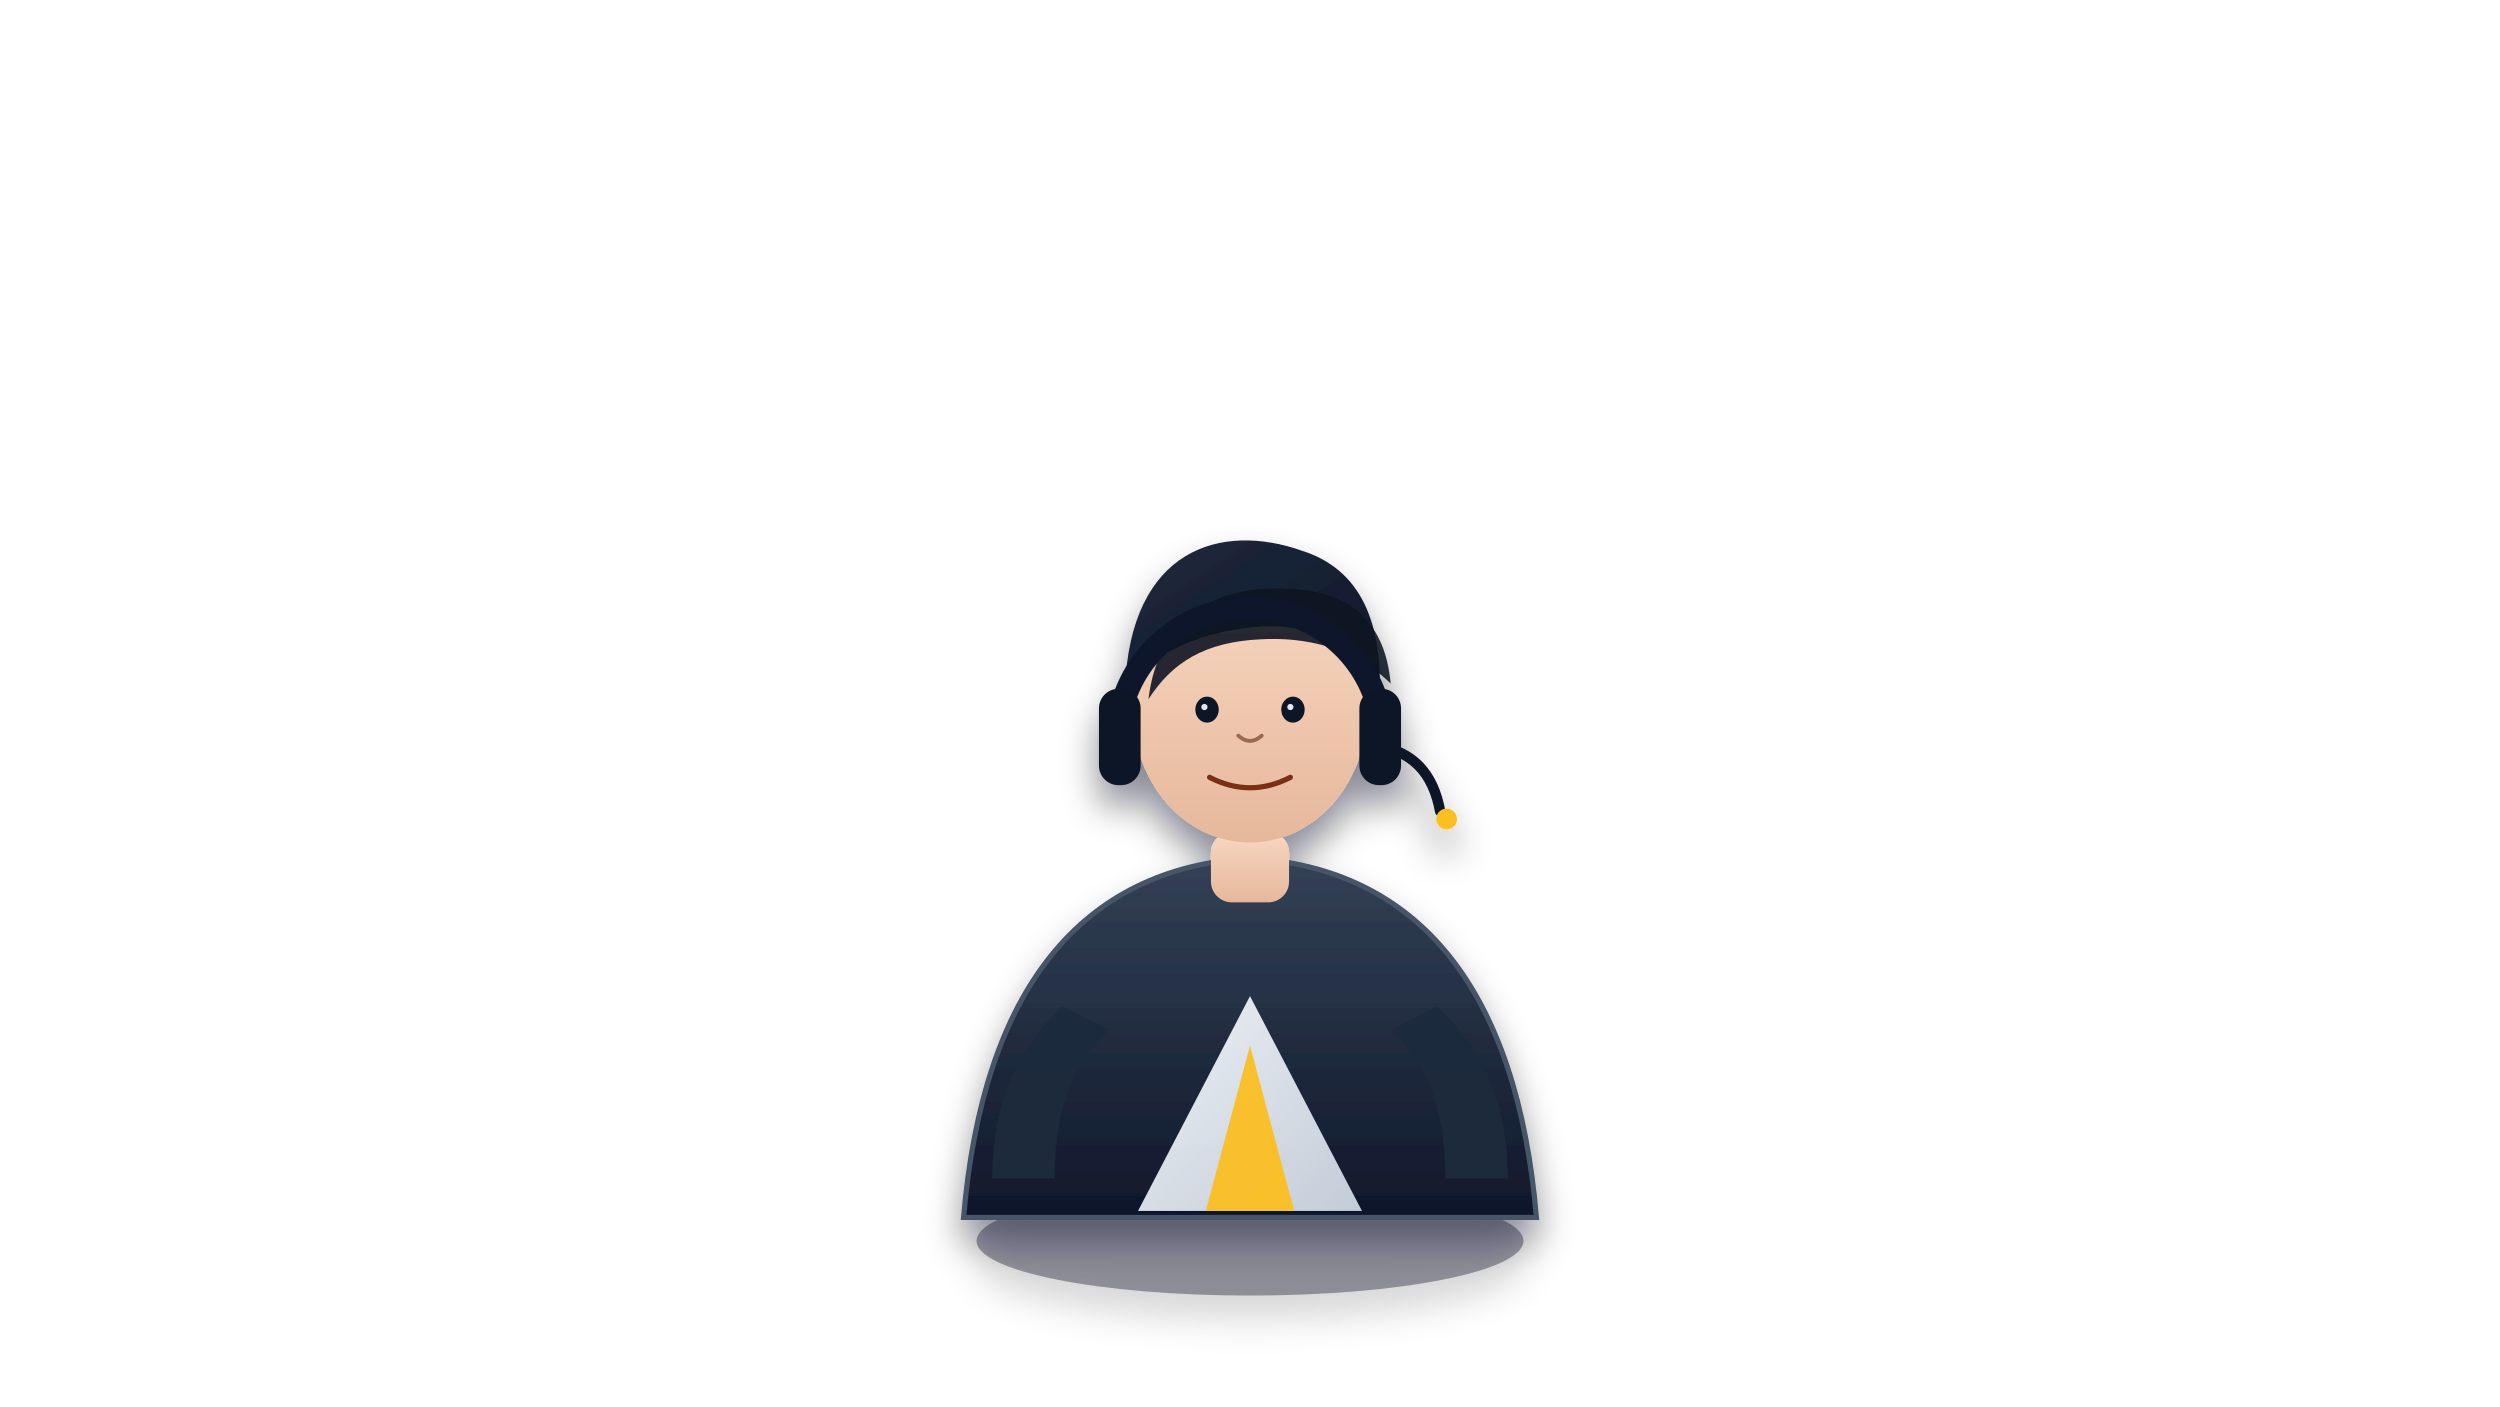
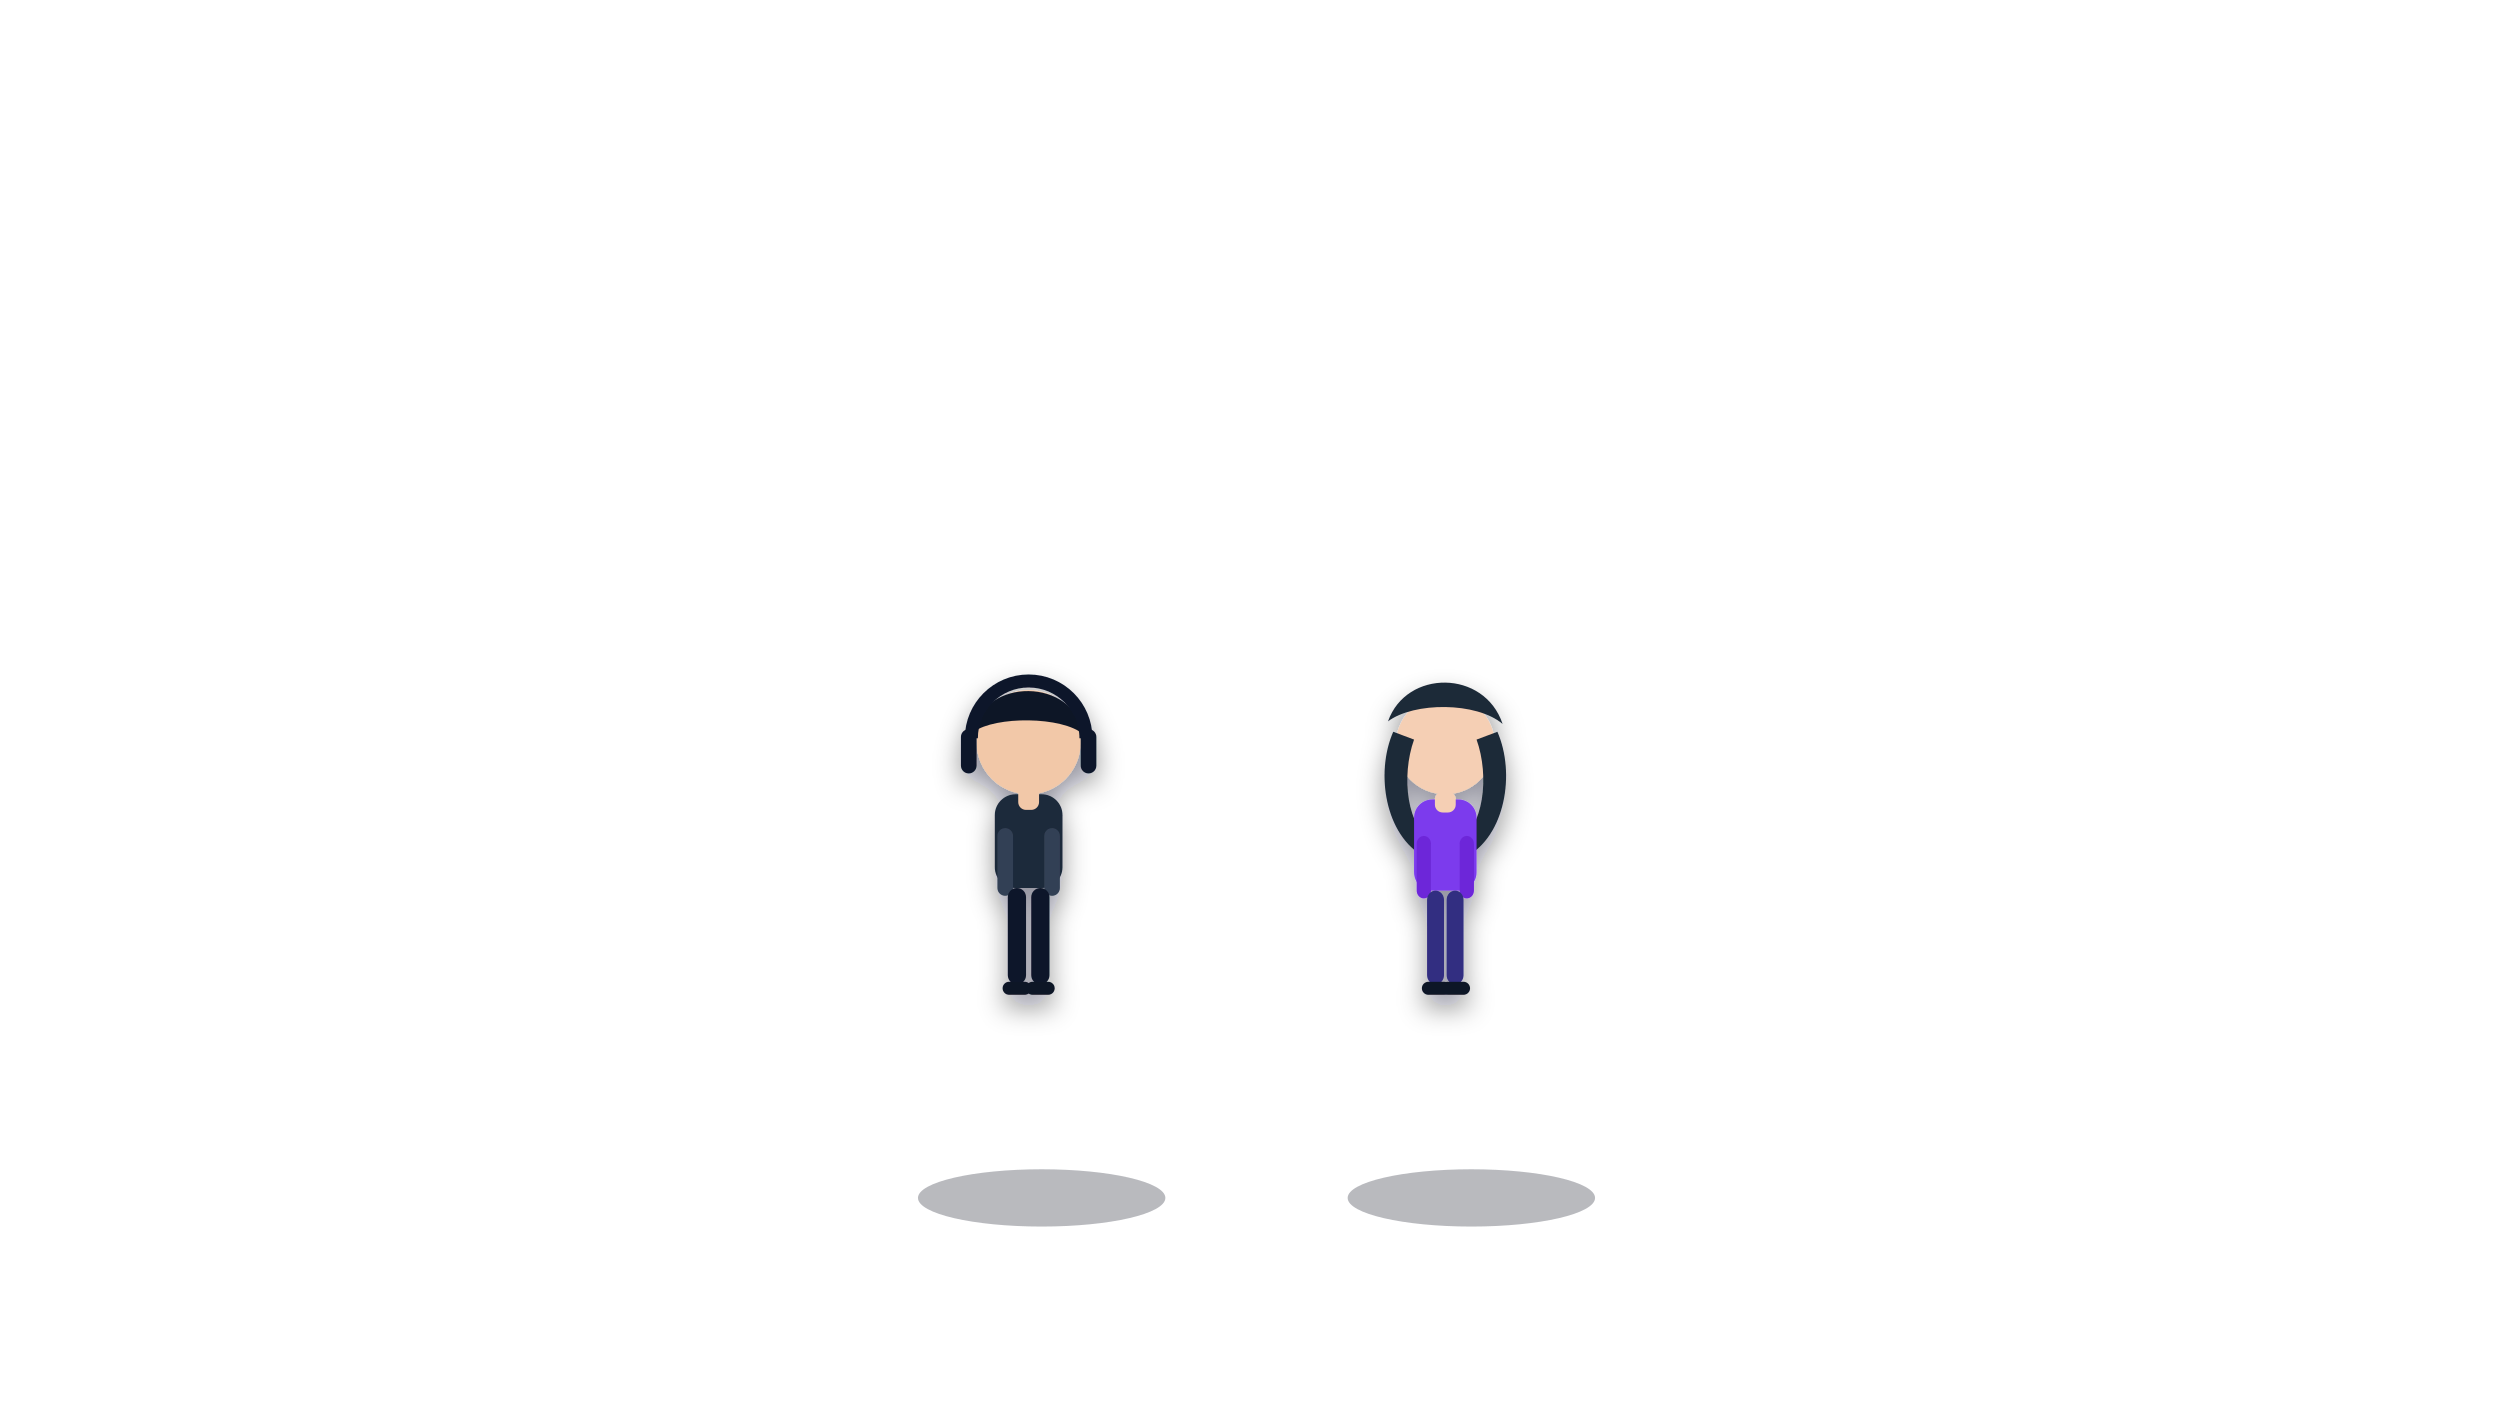
<svg xmlns="http://www.w3.org/2000/svg" viewBox="0 0 1920 1080">
  <defs>
-     <filter id="shadowSoft" x="-40%" y="-40%" width="180%" height="180%">
-       <feDropShadow dx="0" dy="18" stdDeviation="14" flood-color="#020617" flood-opacity="0.45" />
+     <filter id="shadowSoft" x="-50%" y="-50%" width="200%" height="200%">
+       <feDropShadow dx="0" dy="10" stdDeviation="10" flood-color="#020617" flood-opacity="0.42" />
    </filter>
-     <linearGradient id="jacketGrad" x1="0%" y1="0%" x2="0%" y2="100%">
-       <stop offset="0%" stop-color="#334155" />
-       <stop offset="100%" stop-color="#0f172a" />
-     </linearGradient>
-     <linearGradient id="shirtGrad" x1="0%" y1="0%" x2="100%" y2="100%">
-       <stop offset="0%" stop-color="#f8fafc" />
-       <stop offset="100%" stop-color="#cbd5e1" />
-     </linearGradient>
-     <linearGradient id="skinGrad" x1="0%" y1="0%" x2="0%" y2="100%">
-       <stop offset="0%" stop-color="#f8d7c2" />
-       <stop offset="100%" stop-color="#e6b89b" />
-     </linearGradient>
-     <linearGradient id="hairGrad" x1="0%" y1="0%" x2="100%" y2="100%">
-       <stop offset="0%" stop-color="#1e293b" />
-       <stop offset="100%" stop-color="#0f172a" />
-     </linearGradient>
  </defs>
-   <g id="avatarPerson" transform="translate(960, 555)" filter="url(#shadowSoft)">
-     <animateTransform attributeName="transform" type="translate" values="960 555; 960 548; 960 557; 960 555" dur="3.2s" repeatCount="indefinite" />
-     <animateTransform attributeName="transform" type="rotate" values="0 0 0; -1.2 0 0; 1.2 0 0; 0 0 0" dur="4.4s" repeatCount="indefinite" additive="sum" />
-     <ellipse cx="0" cy="398" rx="210" ry="42" fill="#020617" opacity="0.35" />
-     <g id="body">
-       <path d="M -220 380 C -205 205, -130 112, 0 104 C 130 112, 205 205, 220 380 Z" fill="url(#jacketGrad)" stroke="#475569" stroke-width="4" />
-       <path d="M -86 375 L 0 210 L 86 375 Z" fill="url(#shirtGrad)" opacity="0.95" />
-       <path d="M -34 375 L 0 248 L 34 375 Z" fill="#fbbf24" opacity="0.95" />
-       <rect x="-30" y="84" width="60" height="54" rx="16" fill="url(#skinGrad)" />
-       <path d="M -144 218 C -184 256, -198 300, -198 350 L -150 350 C -150 306, -141 266, -108 236 Z" fill="#1e293b" opacity="0.94" />
-       <path d="M 144 218 C 184 256, 198 300, 198 350 L 150 350 C 150 306, 141 266, 108 236 Z" fill="#1e293b" opacity="0.94" />
+   <g id="avatarPerson" transform="translate(960, 560)">
+     <animateTransform attributeName="transform" type="translate" values="960 560; 968 558; 952 562; 960 560" dur="7.5s" repeatCount="indefinite" />
+     <ellipse cx="-160" cy="360" rx="95" ry="22" fill="#020617" opacity="0.28" />
+     <ellipse cx="170" cy="360" rx="95" ry="22" fill="#020617" opacity="0.28" />
+     <g id="maleWalker" transform="translate(-170, 120)" filter="url(#shadowSoft)">
+       <animateTransform attributeName="transform" type="translate" values="-170 120; -130 120; -170 120" dur="3.4s" repeatCount="indefinite" />
+       <animateTransform attributeName="transform" type="translate" values="0 0; 0 -4; 0 0; 0 4; 0 0" dur="0.9s" repeatCount="indefinite" additive="sum" />
+       <g id="maleHead">
+         <circle cx="0" cy="-110" r="40" fill="#f2c8a8" />
+         <path d="M -42 -118 C -35 -160, 35 -160, 42 -116 C 26 -130, -26 -130, -42 -118 Z" fill="#111827" />
+         <path d="M -44 -113 A 44 44 0 0 1 44 -113" fill="none" stroke="#0f172a" stroke-width="10" />
+         <rect x="-52" y="-120" width="12" height="34" rx="6" fill="#0f172a" />
+         <rect x="40" y="-120" width="12" height="34" rx="6" fill="#0f172a" />
+       </g>
+       <rect x="-26" y="-70" width="52" height="72" rx="16" fill="#1e293b" />
+       <rect x="-8" y="-76" width="16" height="18" rx="6" fill="#f2c8a8" />
+       <g transform="translate(-24,-44)">
+         <rect x="0" y="0" width="12" height="52" rx="6" fill="#334155">
+           <animateTransform attributeName="transform" type="rotate" values="22 6 0; -22 6 0; 22 6 0" dur="0.9s" repeatCount="indefinite" />
+         </rect>
+       </g>
+       <g transform="translate(12,-44)">
+         <rect x="0" y="0" width="12" height="52" rx="6" fill="#334155">
+           <animateTransform attributeName="transform" type="rotate" values="-22 6 0; 22 6 0; -22 6 0" dur="0.9s" repeatCount="indefinite" />
+         </rect>
+       </g>
+       <g transform="translate(-16,2)">
+         <rect x="0" y="0" width="14" height="74" rx="7" fill="#0f172a">
+           <animateTransform attributeName="transform" type="rotate" values="-22 7 0; 24 7 0; -22 7 0" dur="0.9s" repeatCount="indefinite" />
+         </rect>
+         <rect x="-4" y="72" width="22" height="10" rx="5" fill="#111827" />
+       </g>
+       <g transform="translate(2,2)">
+         <rect x="0" y="0" width="14" height="74" rx="7" fill="#0f172a">
+           <animateTransform attributeName="transform" type="rotate" values="24 7 0; -22 7 0; 24 7 0" dur="0.9s" repeatCount="indefinite" />
+         </rect>
+         <rect x="-4" y="72" width="22" height="10" rx="5" fill="#111827" />
+       </g>
    </g>
-     <g id="head">
-       <ellipse cx="0" cy="-10" rx="90" ry="102" fill="url(#skinGrad)" />
-       <path d="M -96 -26 C -92 -134, -22 -154, 40 -132 C 84 -118, 104 -78, 99 -10 C 88 -54, 56 -76, 10 -74 C -36 -71, -75 -54, -96 -26 Z" fill="url(#hairGrad)" />
-       <path d="M -78 -18 C -70 -84, -22 -109, 40 -102 C 78 -98, 104 -76, 108 -30 C 80 -58, 42 -66, 8 -64 C -35 -62, -60 -46, -78 -18 Z" fill="#0b1220" opacity="0.88" />
-       <ellipse cx="-33" cy="-10" rx="9" ry="10" fill="#111827" />
-       <ellipse cx="33" cy="-10" rx="9" ry="10" fill="#111827" />
-       <circle cx="-35" cy="-12" r="2.4" fill="#e2e8f0" />
-       <circle cx="31" cy="-12" r="2.4" fill="#e2e8f0" />
-       <path d="M -9 10 Q 0 18 9 10" stroke="#9a6b4f" stroke-width="3" fill="none" stroke-linecap="round" />
-       <path d="M -31 42 Q 0 58 31 42" stroke="#7c2d12" stroke-width="4" fill="none" stroke-linecap="round" />
-     </g>
-     <g id="headset">
-       <path d="M -100 -6 A 102 102 0 0 1 100 -6" fill="none" stroke="#0f172a" stroke-width="18" />
-       <rect x="-116" y="-26" width="32" height="74" rx="15" fill="#111827" />
-       <rect x="84" y="-26" width="32" height="74" rx="15" fill="#111827" />
-       <path d="M 98 18 Q 138 24 146 68" fill="none" stroke="#111827" stroke-width="8" stroke-linecap="round" />
-       <circle cx="151" cy="74" r="8" fill="#fbbf24">
-         <animate attributeName="opacity" values="0.45;1;0.45" dur="1.3s" repeatCount="indefinite" />
-       </circle>
+     <g id="femaleWalker" transform="translate(150, 124)" filter="url(#shadowSoft)">
+       <animateTransform attributeName="transform" type="translate" values="150 124; 190 124; 150 124" dur="3.4s" begin="0.28s" repeatCount="indefinite" />
+       <animateTransform attributeName="transform" type="translate" values="0 0; 0 4; 0 0; 0 -4; 0 0" dur="0.9s" begin="0.28s" repeatCount="indefinite" additive="sum" />
+       <g id="femaleHead">
+         <circle cx="0" cy="-112" r="38" fill="#f5cfb4" />
+         <path d="M -44 -130 C -30 -170, 30 -170, 44 -128 C 24 -145, -24 -145, -44 -130 Z" fill="#1f2937" />
+         <path d="M -40 -122 C -54 -90, -46 -42, -16 -26 L -8 -36 C -30 -48, -34 -88, -24 -116 Z" fill="#1f2937" />
+         <path d="M 40 -122 C 54 -90, 46 -42, 16 -26 L 8 -36 C 30 -48, 34 -88, 24 -116 Z" fill="#1f2937" />
+       </g>
+       <rect x="-24" y="-70" width="48" height="70" rx="14" fill="#7c3aed" />
+       <rect x="-8" y="-76" width="16" height="16" rx="6" fill="#f5cfb4" />
+       <g transform="translate(-22,-42)">
+         <rect x="0" y="0" width="11" height="48" rx="6" fill="#6d28d9">
+           <animateTransform attributeName="transform" type="rotate" values="-24 5.5 0; 20 5.5 0; -24 5.5 0" dur="0.9s" begin="0.28s" repeatCount="indefinite" />
+         </rect>
+       </g>
+       <g transform="translate(11,-42)">
+         <rect x="0" y="0" width="11" height="48" rx="6" fill="#6d28d9">
+           <animateTransform attributeName="transform" type="rotate" values="20 5.5 0; -24 5.5 0; 20 5.5 0" dur="0.9s" begin="0.28s" repeatCount="indefinite" />
+         </rect>
+       </g>
+       <g transform="translate(-14,0)">
+         <rect x="0" y="0" width="13" height="72" rx="7" fill="#312e81">
+           <animateTransform attributeName="transform" type="rotate" values="22 6.5 0; -24 6.5 0; 22 6.5 0" dur="0.9s" begin="0.28s" repeatCount="indefinite" />
+         </rect>
+         <rect x="-4" y="70" width="22" height="10" rx="5" fill="#111827" />
+       </g>
+       <g transform="translate(1,0)">
+         <rect x="0" y="0" width="13" height="72" rx="7" fill="#312e81">
+           <animateTransform attributeName="transform" type="rotate" values="-24 6.5 0; 22 6.5 0; -24 6.5 0" dur="0.9s" begin="0.28s" repeatCount="indefinite" />
+         </rect>
+         <rect x="-4" y="70" width="22" height="10" rx="5" fill="#111827" />
+       </g>
    </g>
  </g>
</svg>
